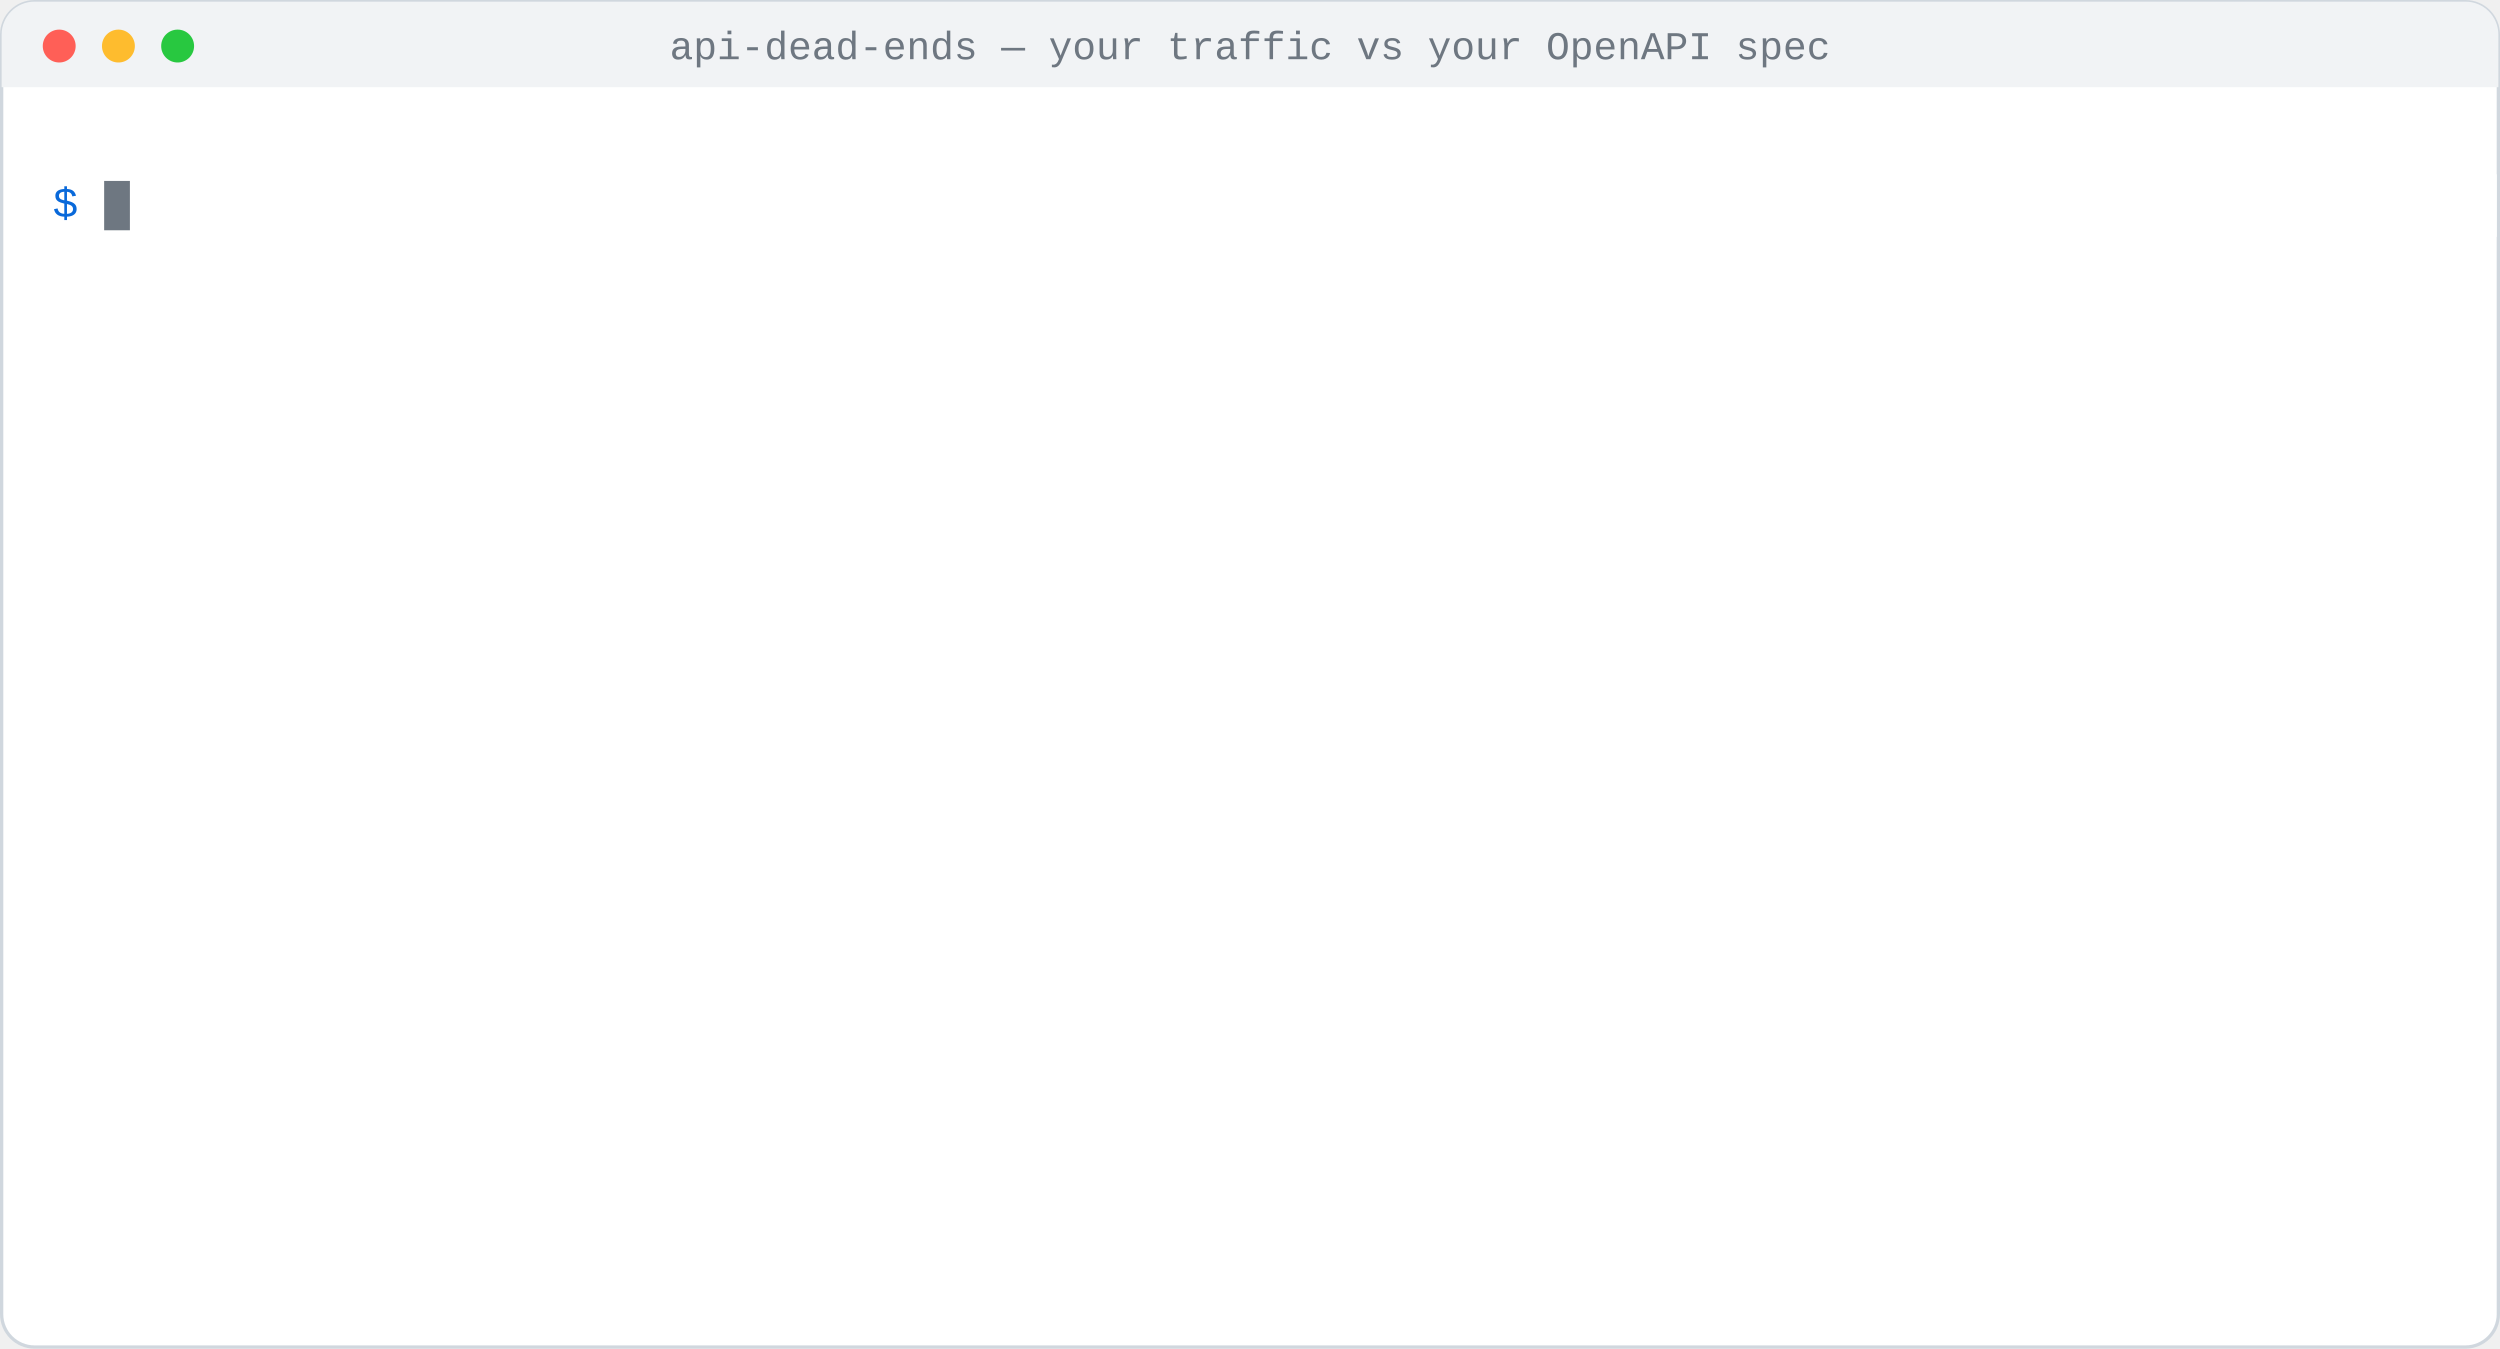
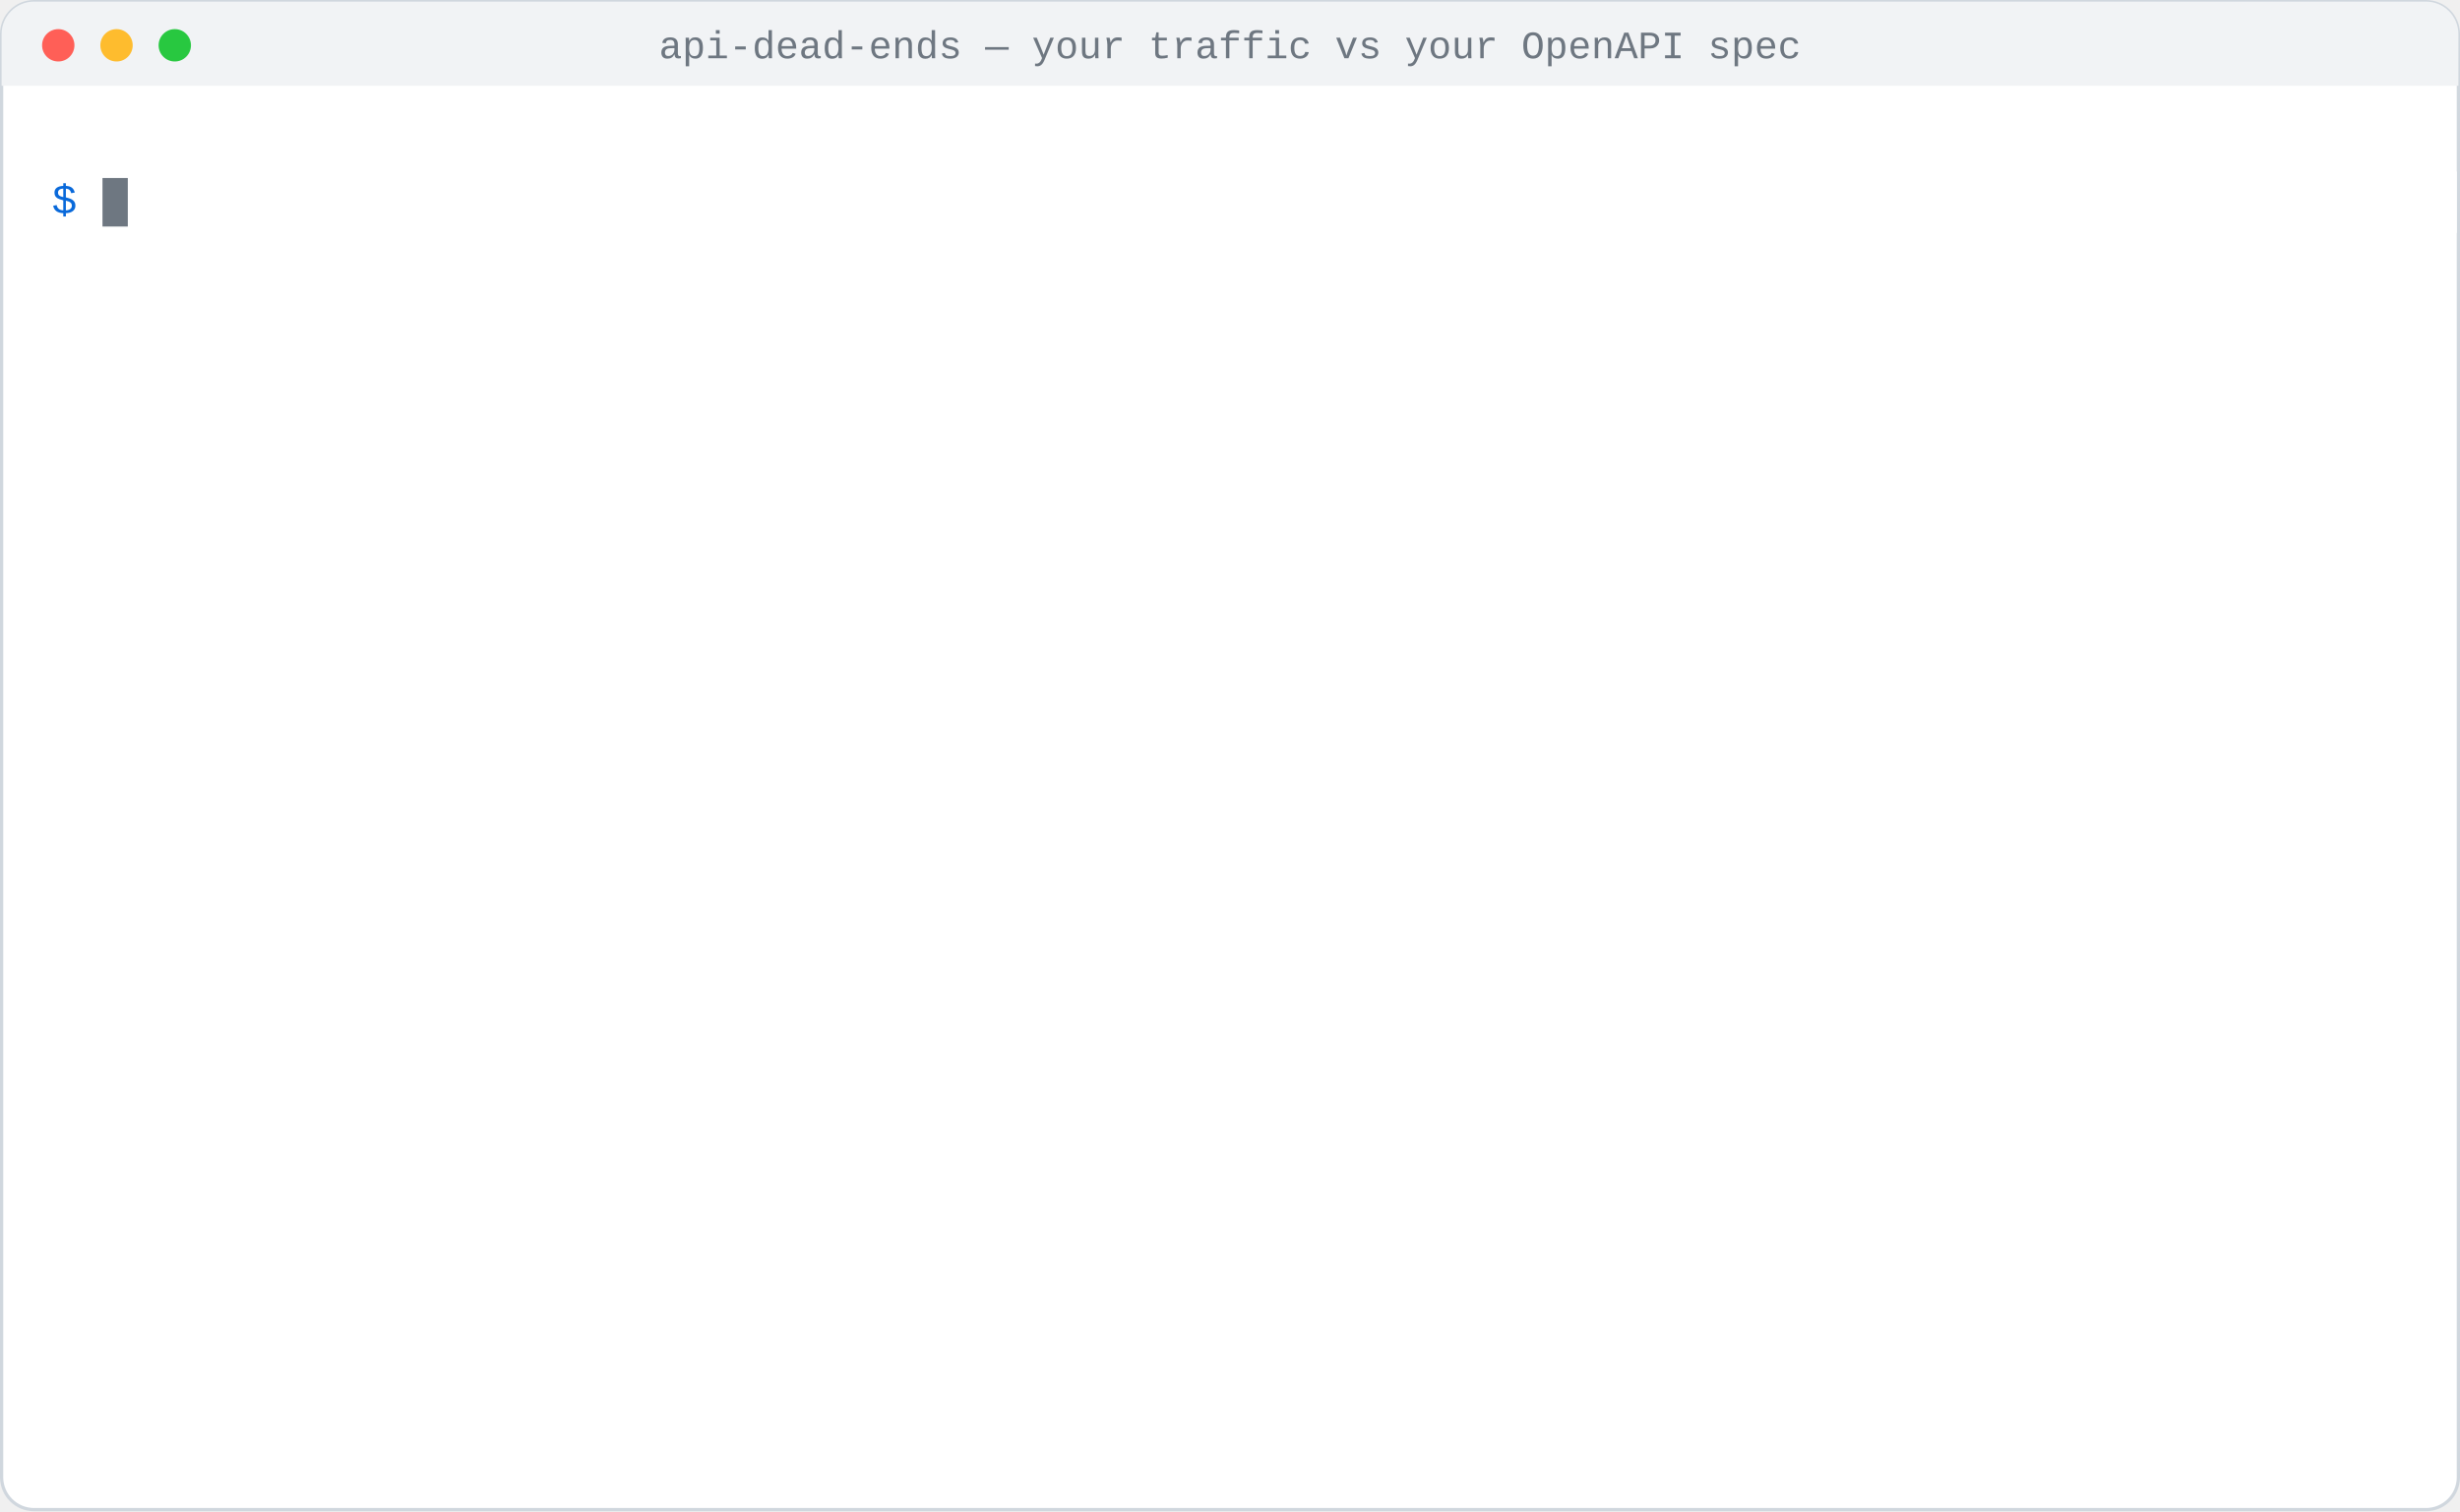
- <svg xmlns="http://www.w3.org/2000/svg" width="760" height="410" viewBox="0 0 760 410" role="img" aria-label="api-dead-ends — your traffic vs your OpenAPI spec">
-   <style>text{font-family:ui-monospace,SFMono-Regular,Menlo,Consolas,"Liberation Mono",monospace;font-size:13px;white-space:pre}.cur{animation:cur 16s steps(1) infinite}@keyframes cur{0%,15.00%{opacity:1}15.06%,100%{opacity:0}}.cover{animation:type 16s steps(86) infinite}@keyframes type{0%,2.50%{transform:translateX(0)}15.00%,100%{transform:translateX(681.21px)}}.l0{opacity:0;animation:l0 16s infinite}@keyframes l0{0%,18.13%{opacity:0}18.88%,91.25%{opacity:1}96.25%,100%{opacity:0}}.l1{opacity:0;animation:l1 16s infinite}@keyframes l1{0%,19.50%{opacity:0}20.25%,91.25%{opacity:1}96.25%,100%{opacity:0}}.l2{opacity:0;animation:l2 16s infinite}@keyframes l2{0%,20.88%{opacity:0}21.63%,91.25%{opacity:1}96.25%,100%{opacity:0}}.l3{opacity:0;animation:l3 16s infinite}@keyframes l3{0%,22.25%{opacity:0}23.00%,91.25%{opacity:1}96.25%,100%{opacity:0}}.l4{opacity:0;animation:l4 16s infinite}@keyframes l4{0%,23.63%{opacity:0}24.38%,91.25%{opacity:1}96.25%,100%{opacity:0}}.l5{opacity:0;animation:l5 16s infinite}@keyframes l5{0%,25.00%{opacity:0}25.75%,91.25%{opacity:1}96.25%,100%{opacity:0}}.l6{opacity:0;animation:l6 16s infinite}@keyframes l6{0%,26.38%{opacity:0}27.13%,91.25%{opacity:1}96.25%,100%{opacity:0}}.l7{opacity:0;animation:l7 16s infinite}@keyframes l7{0%,27.75%{opacity:0}28.50%,91.25%{opacity:1}96.25%,100%{opacity:0}}.l8{opacity:0;animation:l8 16s infinite}@keyframes l8{0%,29.13%{opacity:0}29.88%,91.25%{opacity:1}96.25%,100%{opacity:0}}.l9{opacity:0;animation:l9 16s infinite}@keyframes l9{0%,30.50%{opacity:0}31.25%,91.25%{opacity:1}96.25%,100%{opacity:0}}.l10{opacity:0;animation:l10 16s infinite}@keyframes l10{0%,31.87%{opacity:0}32.63%,91.25%{opacity:1}96.25%,100%{opacity:0}}.l11{opacity:0;animation:l11 16s infinite}@keyframes l11{0%,33.25%{opacity:0}34.00%,91.25%{opacity:1}96.25%,100%{opacity:0}}.l12{opacity:0;animation:l12 16s infinite}@keyframes l12{0%,34.63%{opacity:0}35.38%,91.25%{opacity:1}96.25%,100%{opacity:0}}.l13{opacity:0;animation:l13 16s infinite}@keyframes l13{0%,36.00%{opacity:0}36.75%,91.25%{opacity:1}96.25%,100%{opacity:0}}.l14{opacity:0;animation:l14 16s infinite}@keyframes l14{0%,25.12%{opacity:0}25.87%,91.25%{opacity:1}96.25%,100%{opacity:0}}.l15{opacity:0;animation:l15 16s infinite}@keyframes l15{0%,38.75%{opacity:0}39.50%,91.25%{opacity:1}96.25%,100%{opacity:0}}.l16{opacity:0;animation:l16 16s infinite}@keyframes l16{0%,40.13%{opacity:0}40.88%,91.25%{opacity:1}96.25%,100%{opacity:0}}.cmd{animation:cmd 16s infinite}@keyframes cmd{0%,91.25%{opacity:1}96.25%,100%{opacity:0}}</style>
-   <rect x="0.5" y="0.5" width="759" height="409" rx="10" fill="#ffffff" stroke="#d0d7de" />
+ <svg xmlns="http://www.w3.org/2000/svg" width="760" height="467" viewBox="0 0 760 467" role="img" aria-label="api-dead-ends — your traffic vs your OpenAPI spec">
+   <style>text{font-family:ui-monospace,SFMono-Regular,Menlo,Consolas,"Liberation Mono",monospace;font-size:13px;white-space:pre}.cur{animation:cur 16s steps(1) infinite}@keyframes cur{0%,15.00%{opacity:1}15.06%,100%{opacity:0}}.cover{animation:type 16s steps(76) infinite}@keyframes type{0%,2.50%{transform:translateX(0)}15.00%,100%{transform:translateX(602.91px)}}.l0{opacity:0;animation:l0 16s infinite}@keyframes l0{0%,18.13%{opacity:0}18.88%,91.25%{opacity:1}96.25%,100%{opacity:0}}.l1{opacity:0;animation:l1 16s infinite}@keyframes l1{0%,19.50%{opacity:0}20.25%,91.25%{opacity:1}96.25%,100%{opacity:0}}.l2{opacity:0;animation:l2 16s infinite}@keyframes l2{0%,20.88%{opacity:0}21.63%,91.25%{opacity:1}96.25%,100%{opacity:0}}.l3{opacity:0;animation:l3 16s infinite}@keyframes l3{0%,22.25%{opacity:0}23.00%,91.25%{opacity:1}96.25%,100%{opacity:0}}.l4{opacity:0;animation:l4 16s infinite}@keyframes l4{0%,23.63%{opacity:0}24.38%,91.25%{opacity:1}96.25%,100%{opacity:0}}.l5{opacity:0;animation:l5 16s infinite}@keyframes l5{0%,25.00%{opacity:0}25.75%,91.25%{opacity:1}96.25%,100%{opacity:0}}.l6{opacity:0;animation:l6 16s infinite}@keyframes l6{0%,26.38%{opacity:0}27.13%,91.25%{opacity:1}96.25%,100%{opacity:0}}.l7{opacity:0;animation:l7 16s infinite}@keyframes l7{0%,27.75%{opacity:0}28.50%,91.25%{opacity:1}96.25%,100%{opacity:0}}.l8{opacity:0;animation:l8 16s infinite}@keyframes l8{0%,29.13%{opacity:0}29.88%,91.25%{opacity:1}96.25%,100%{opacity:0}}.l9{opacity:0;animation:l9 16s infinite}@keyframes l9{0%,30.50%{opacity:0}31.25%,91.25%{opacity:1}96.25%,100%{opacity:0}}.l10{opacity:0;animation:l10 16s infinite}@keyframes l10{0%,31.87%{opacity:0}32.63%,91.25%{opacity:1}96.25%,100%{opacity:0}}.l11{opacity:0;animation:l11 16s infinite}@keyframes l11{0%,33.25%{opacity:0}34.00%,91.25%{opacity:1}96.25%,100%{opacity:0}}.l12{opacity:0;animation:l12 16s infinite}@keyframes l12{0%,34.63%{opacity:0}35.38%,91.25%{opacity:1}96.25%,100%{opacity:0}}.l13{opacity:0;animation:l13 16s infinite}@keyframes l13{0%,36.00%{opacity:0}36.75%,91.25%{opacity:1}96.25%,100%{opacity:0}}.l14{opacity:0;animation:l14 16s infinite}@keyframes l14{0%,37.38%{opacity:0}38.13%,91.25%{opacity:1}96.25%,100%{opacity:0}}.l15{opacity:0;animation:l15 16s infinite}@keyframes l15{0%,38.75%{opacity:0}39.50%,91.25%{opacity:1}96.25%,100%{opacity:0}}.l16{opacity:0;animation:l16 16s infinite}@keyframes l16{0%,40.13%{opacity:0}40.88%,91.25%{opacity:1}96.25%,100%{opacity:0}}.l17{opacity:0;animation:l17 16s infinite}@keyframes l17{0%,26.63%{opacity:0}27.38%,91.25%{opacity:1}96.25%,100%{opacity:0}}.l18{opacity:0;animation:l18 16s infinite}@keyframes l18{0%,42.88%{opacity:0}43.63%,91.25%{opacity:1}96.25%,100%{opacity:0}}.l19{opacity:0;animation:l19 16s infinite}@keyframes l19{0%,44.25%{opacity:0}45.00%,91.25%{opacity:1}96.25%,100%{opacity:0}}.cmd{animation:cmd 16s infinite}@keyframes cmd{0%,91.25%{opacity:1}96.25%,100%{opacity:0}}</style>
+   <rect x="0.5" y="0.5" width="759" height="466" rx="10" fill="#ffffff" stroke="#d0d7de" />
  <path d="M0.5 10.5a10 10 0 0 1 10-10h739a10 10 0 0 1 10 10v16h-759z" fill="#f1f3f5" />
  <circle cx="18" cy="14" r="5" fill="#ff5f57" />
  <circle cx="36" cy="14" r="5" fill="#febc2e" />
  <circle cx="54" cy="14" r="5" fill="#28c840" />
  <text x="380" y="18" text-anchor="middle" fill="#6e7781" style="font-size:12px">api-dead-ends — your traffic vs your OpenAPI spec</text>
  <defs>
    <clipPath id="screen">
-       <rect x="1" y="27" width="758" height="382" rx="9" />
+       <rect x="1" y="27" width="758" height="439" rx="9" />
    </clipPath>
  </defs>
  <g clip-path="url(#screen)">
    <g class="cmd">
      <text x="16" y="66" fill="#0969da">$</text>
-       <text x="31.66" y="66" fill="#1f2328">npx api-dead-ends report --usage usage.csv --spec openapi.json --days 30 --out report/</text>
+       <text x="31.66" y="66" fill="#1f2328">npx api-dead-ends report --usage usage.csv --spec openapi.json --out report/</text>
      <g class="cover">
        <rect x="31.66" y="53" width="760" height="19" fill="#ffffff" />
        <rect class="cur" x="31.66" y="55" width="7.83" height="15" fill="#6e7781" />
      </g>
    </g>
-     <text class="l0" x="16" y="85" fill="#cf222e" font-weight="700">✖ Server errors: 2 (+3 below threshold)</text>
-     <text class="l1" x="16" y="104" fill="#1f2328">  POST   /promo/apply                       5,751 × 5xx  23.4%</text>
-     <text class="l2" x="16" y="123" fill="#1f2328">  DELETE /orders/{id}                       345 × 5xx  7.7%</text>
-     <text class="l3" x="16" y="142" fill="#9a6700" font-weight="700">! Undocumented (called, not in spec): 3</text>
-     <text class="l4" x="16" y="161" fill="#1f2328">  GET    /api/v1/products/{id}/reviews      34,507 calls</text>
-     <text class="l5" x="16" y="180" fill="#1f2328">  POST   /api/v1/orders/{id}/retry          1,251 calls</text>
-     <text class="l6" x="16" y="199" fill="#1f2328">  GET    /api/v2/products                   520 calls</text>
-     <text class="l7" x="16" y="218" fill="#0550ae" font-weight="700">○ Not called in 30 days: 3  (a hint, not a verdict)</text>
-     <text class="l8" x="16" y="237" fill="#1f2328">  POST   /orders/{id}/repeat                0 calls</text>
-     <text class="l9" x="16" y="256" fill="#1f2328">  GET    /export/orders.csv                 0 calls  looks periodic</text>
-     <text class="l10" x="16" y="275" fill="#1f2328">  GET    /admin/stats                       0 calls</text>
-     <text class="l11" x="16" y="294" fill="#9a6700" font-weight="700">↓ Deprecated but still called: 2</text>
-     <text class="l12" x="16" y="313" fill="#1f2328">  GET    /legacy/catalog                    6,826 calls</text>
-     <text class="l13" x="16" y="332" fill="#1f2328">  GET    /v0/products                       1,351 calls</text>
-     <text class="l14" x="16" y="351" fill="#1f2328" />
-     <text class="l15" x="16" y="370" fill="#1a7f37">26 operations: server errors 2 (+3 below threshold), undocumented 3, not called 3,</text>
-     <text class="l16" x="16" y="389" fill="#1a7f37">  rare 2, deprecated in use 2, used 19 → report/report.md</text>
+     <text class="l0" x="16" y="85" fill="#cf222e" font-weight="700">▲ Recent spikes: 2</text>
+     <text class="l1" x="16" y="104" fill="#1f2328">  GET    /products/search                   4.3% 5xx in the last 3 days (period: 0.5%)</text>
+     <text class="l2" x="16" y="123" fill="#1f2328">  POST   /payments                          2.6% 5xx in the last 3 days (period: 0.3%)</text>
+     <text class="l3" x="16" y="142" fill="#cf222e" font-weight="700">✖ Server errors: 2 (+3 below threshold)</text>
+     <text class="l4" x="16" y="161" fill="#1f2328">  POST   /promo/apply                       5,751 × 5xx  23.4%</text>
+     <text class="l5" x="16" y="180" fill="#1f2328">  DELETE /orders/{id}                       345 × 5xx  7.7%</text>
+     <text class="l6" x="16" y="199" fill="#9a6700" font-weight="700">! Undocumented (called, not in spec): 3</text>
+     <text class="l7" x="16" y="218" fill="#1f2328">  GET    /api/v1/products/{id}/reviews      34,507 calls</text>
+     <text class="l8" x="16" y="237" fill="#1f2328">  POST   /api/v1/orders/{id}/retry          1,251 calls</text>
+     <text class="l9" x="16" y="256" fill="#1f2328">  GET    /api/v2/products                   520 calls</text>
+     <text class="l10" x="16" y="275" fill="#0550ae" font-weight="700">○ Not called in 30 days: 3  (a hint, not a verdict)</text>
+     <text class="l11" x="16" y="294" fill="#1f2328">  POST   /orders/{id}/repeat                0 calls</text>
+     <text class="l12" x="16" y="313" fill="#1f2328">  GET    /export/orders.csv                 0 calls  looks periodic</text>
+     <text class="l13" x="16" y="332" fill="#1f2328">  GET    /admin/stats                       0 calls</text>
+     <text class="l14" x="16" y="351" fill="#9a6700" font-weight="700">↓ Deprecated but still called: 2</text>
+     <text class="l15" x="16" y="370" fill="#1f2328">  GET    /legacy/catalog                    6,826 calls</text>
+     <text class="l16" x="16" y="389" fill="#1f2328">  GET    /v0/products                       1,351 calls</text>
+     <text class="l17" x="16" y="408" fill="#1f2328" />
+     <text class="l18" x="16" y="427" fill="#1a7f37">26 operations: server errors 2 (+3 below threshold), undocumented 3, not called 3,</text>
+     <text class="l19" x="16" y="446" fill="#1a7f37">  rare 2, deprecated in use 2, used 19 → report/report.md · report.html</text>
  </g>
</svg>
